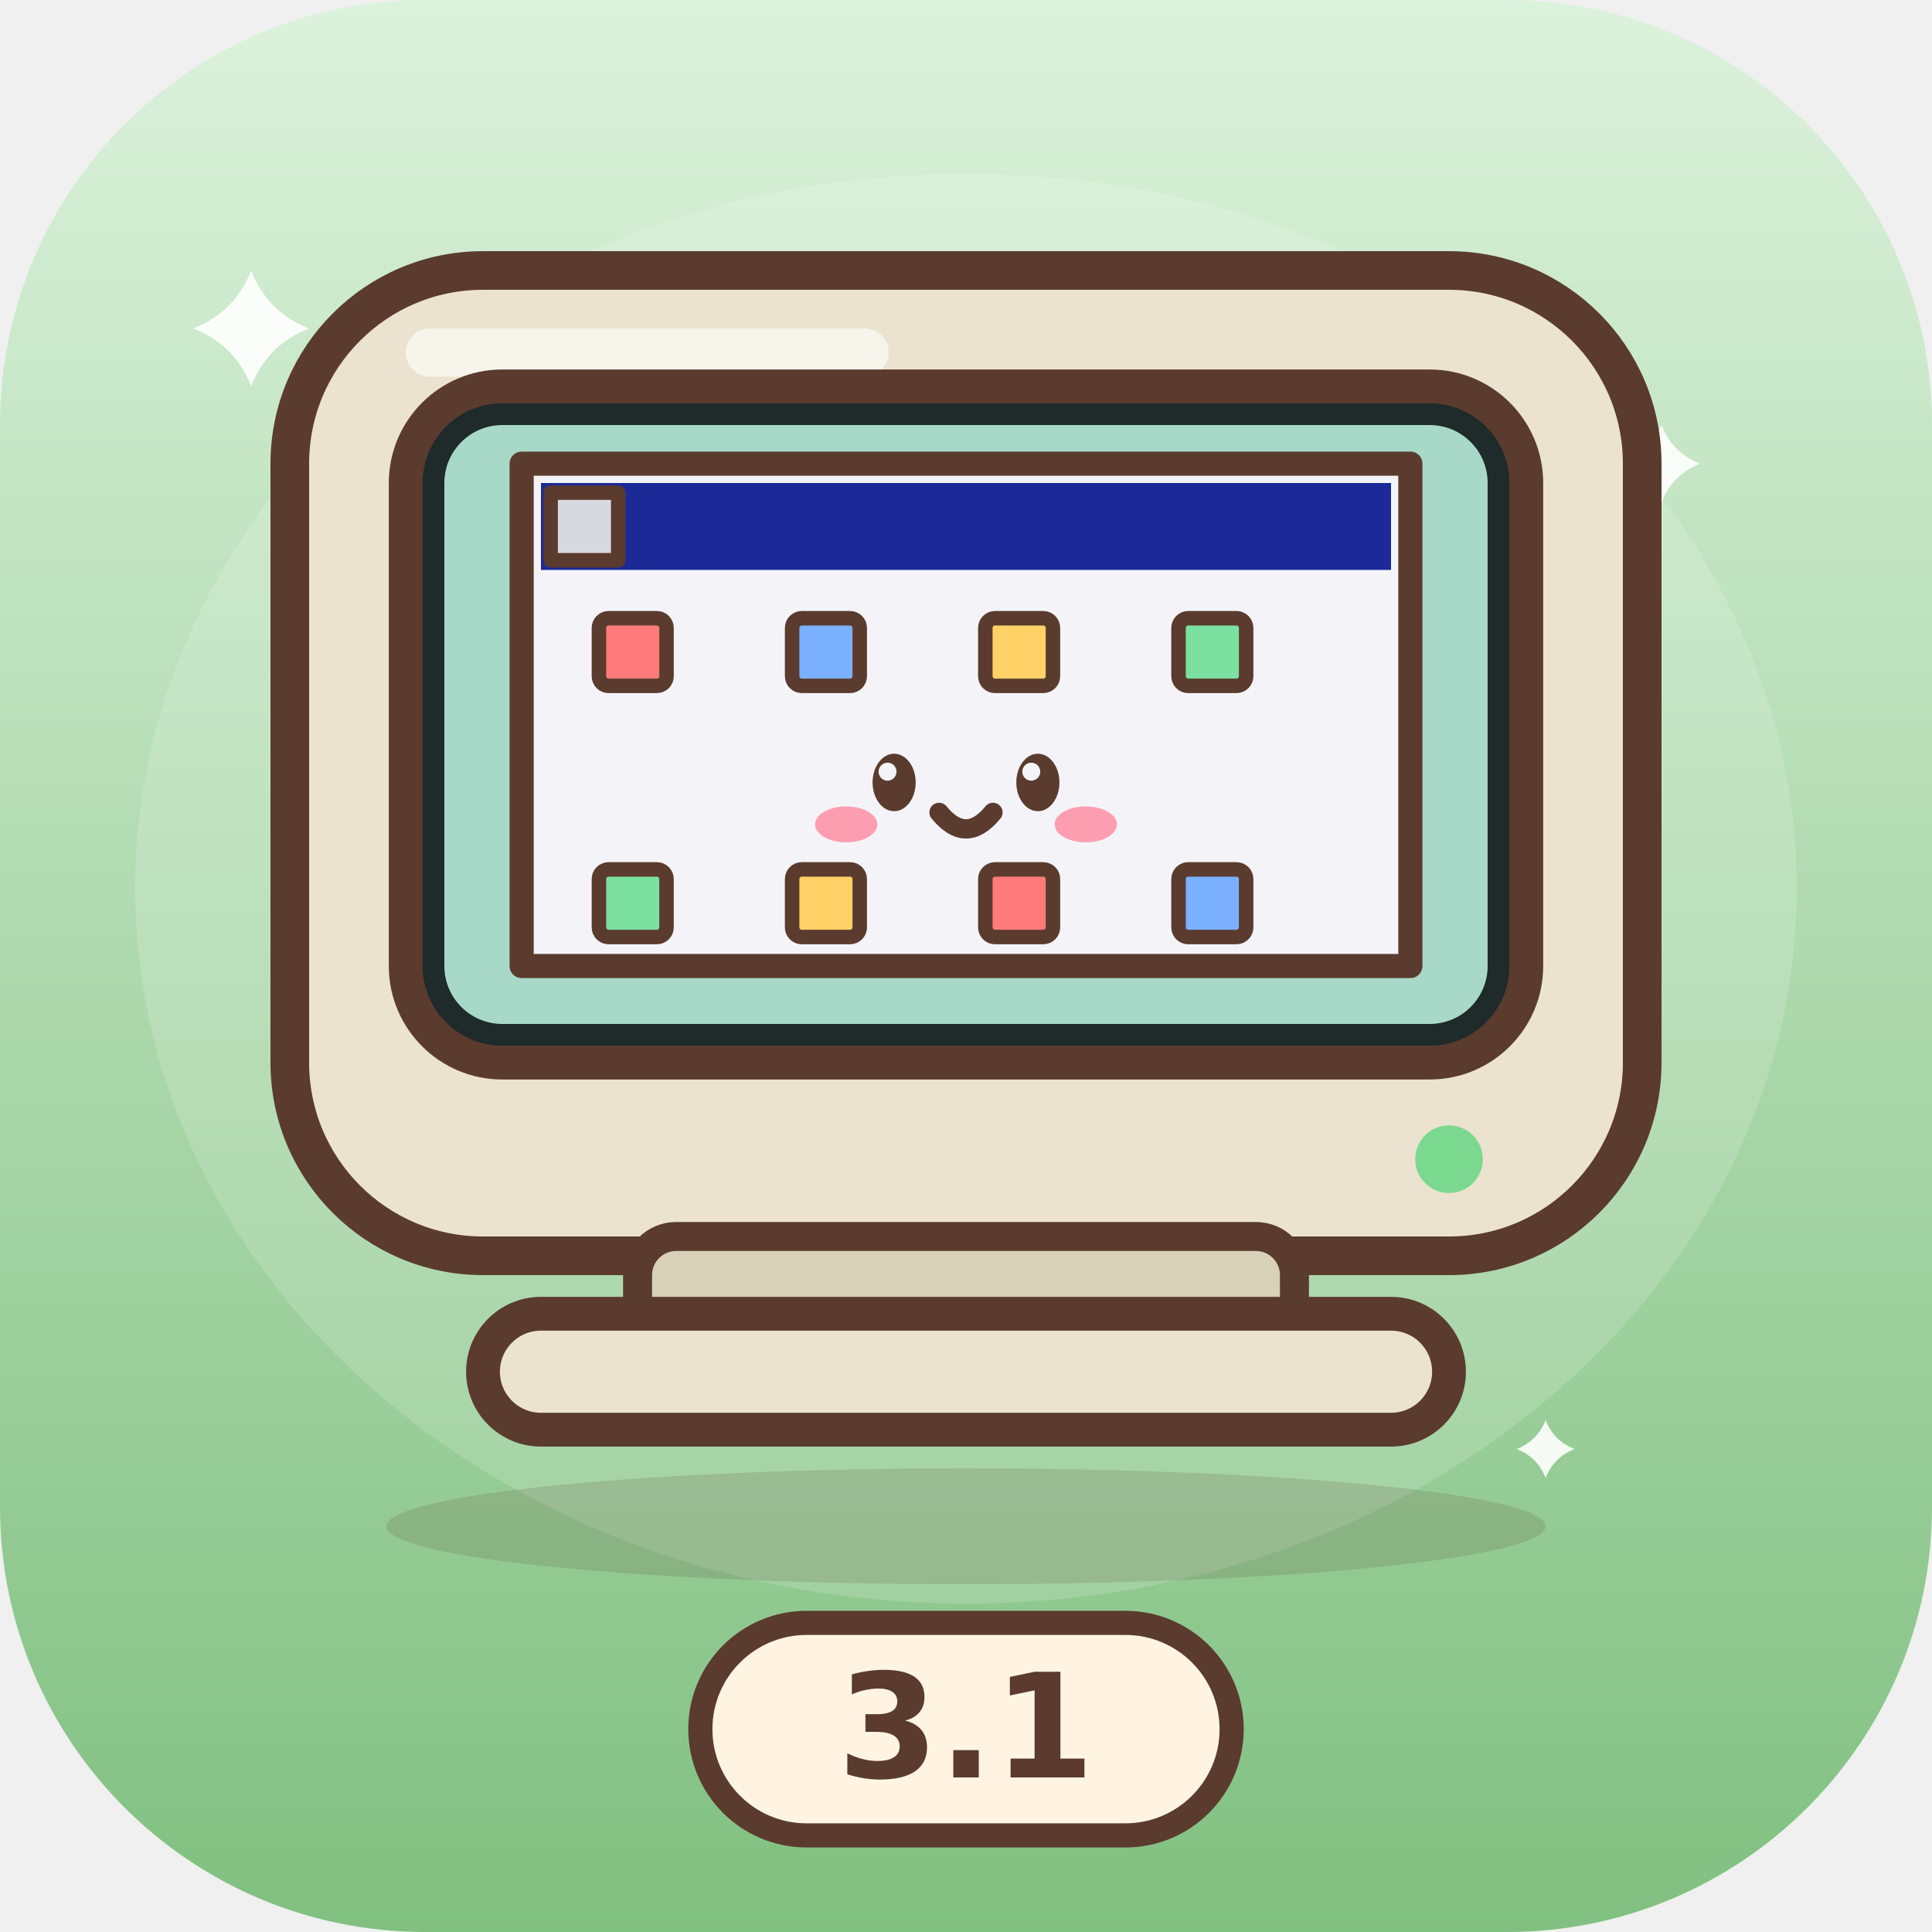
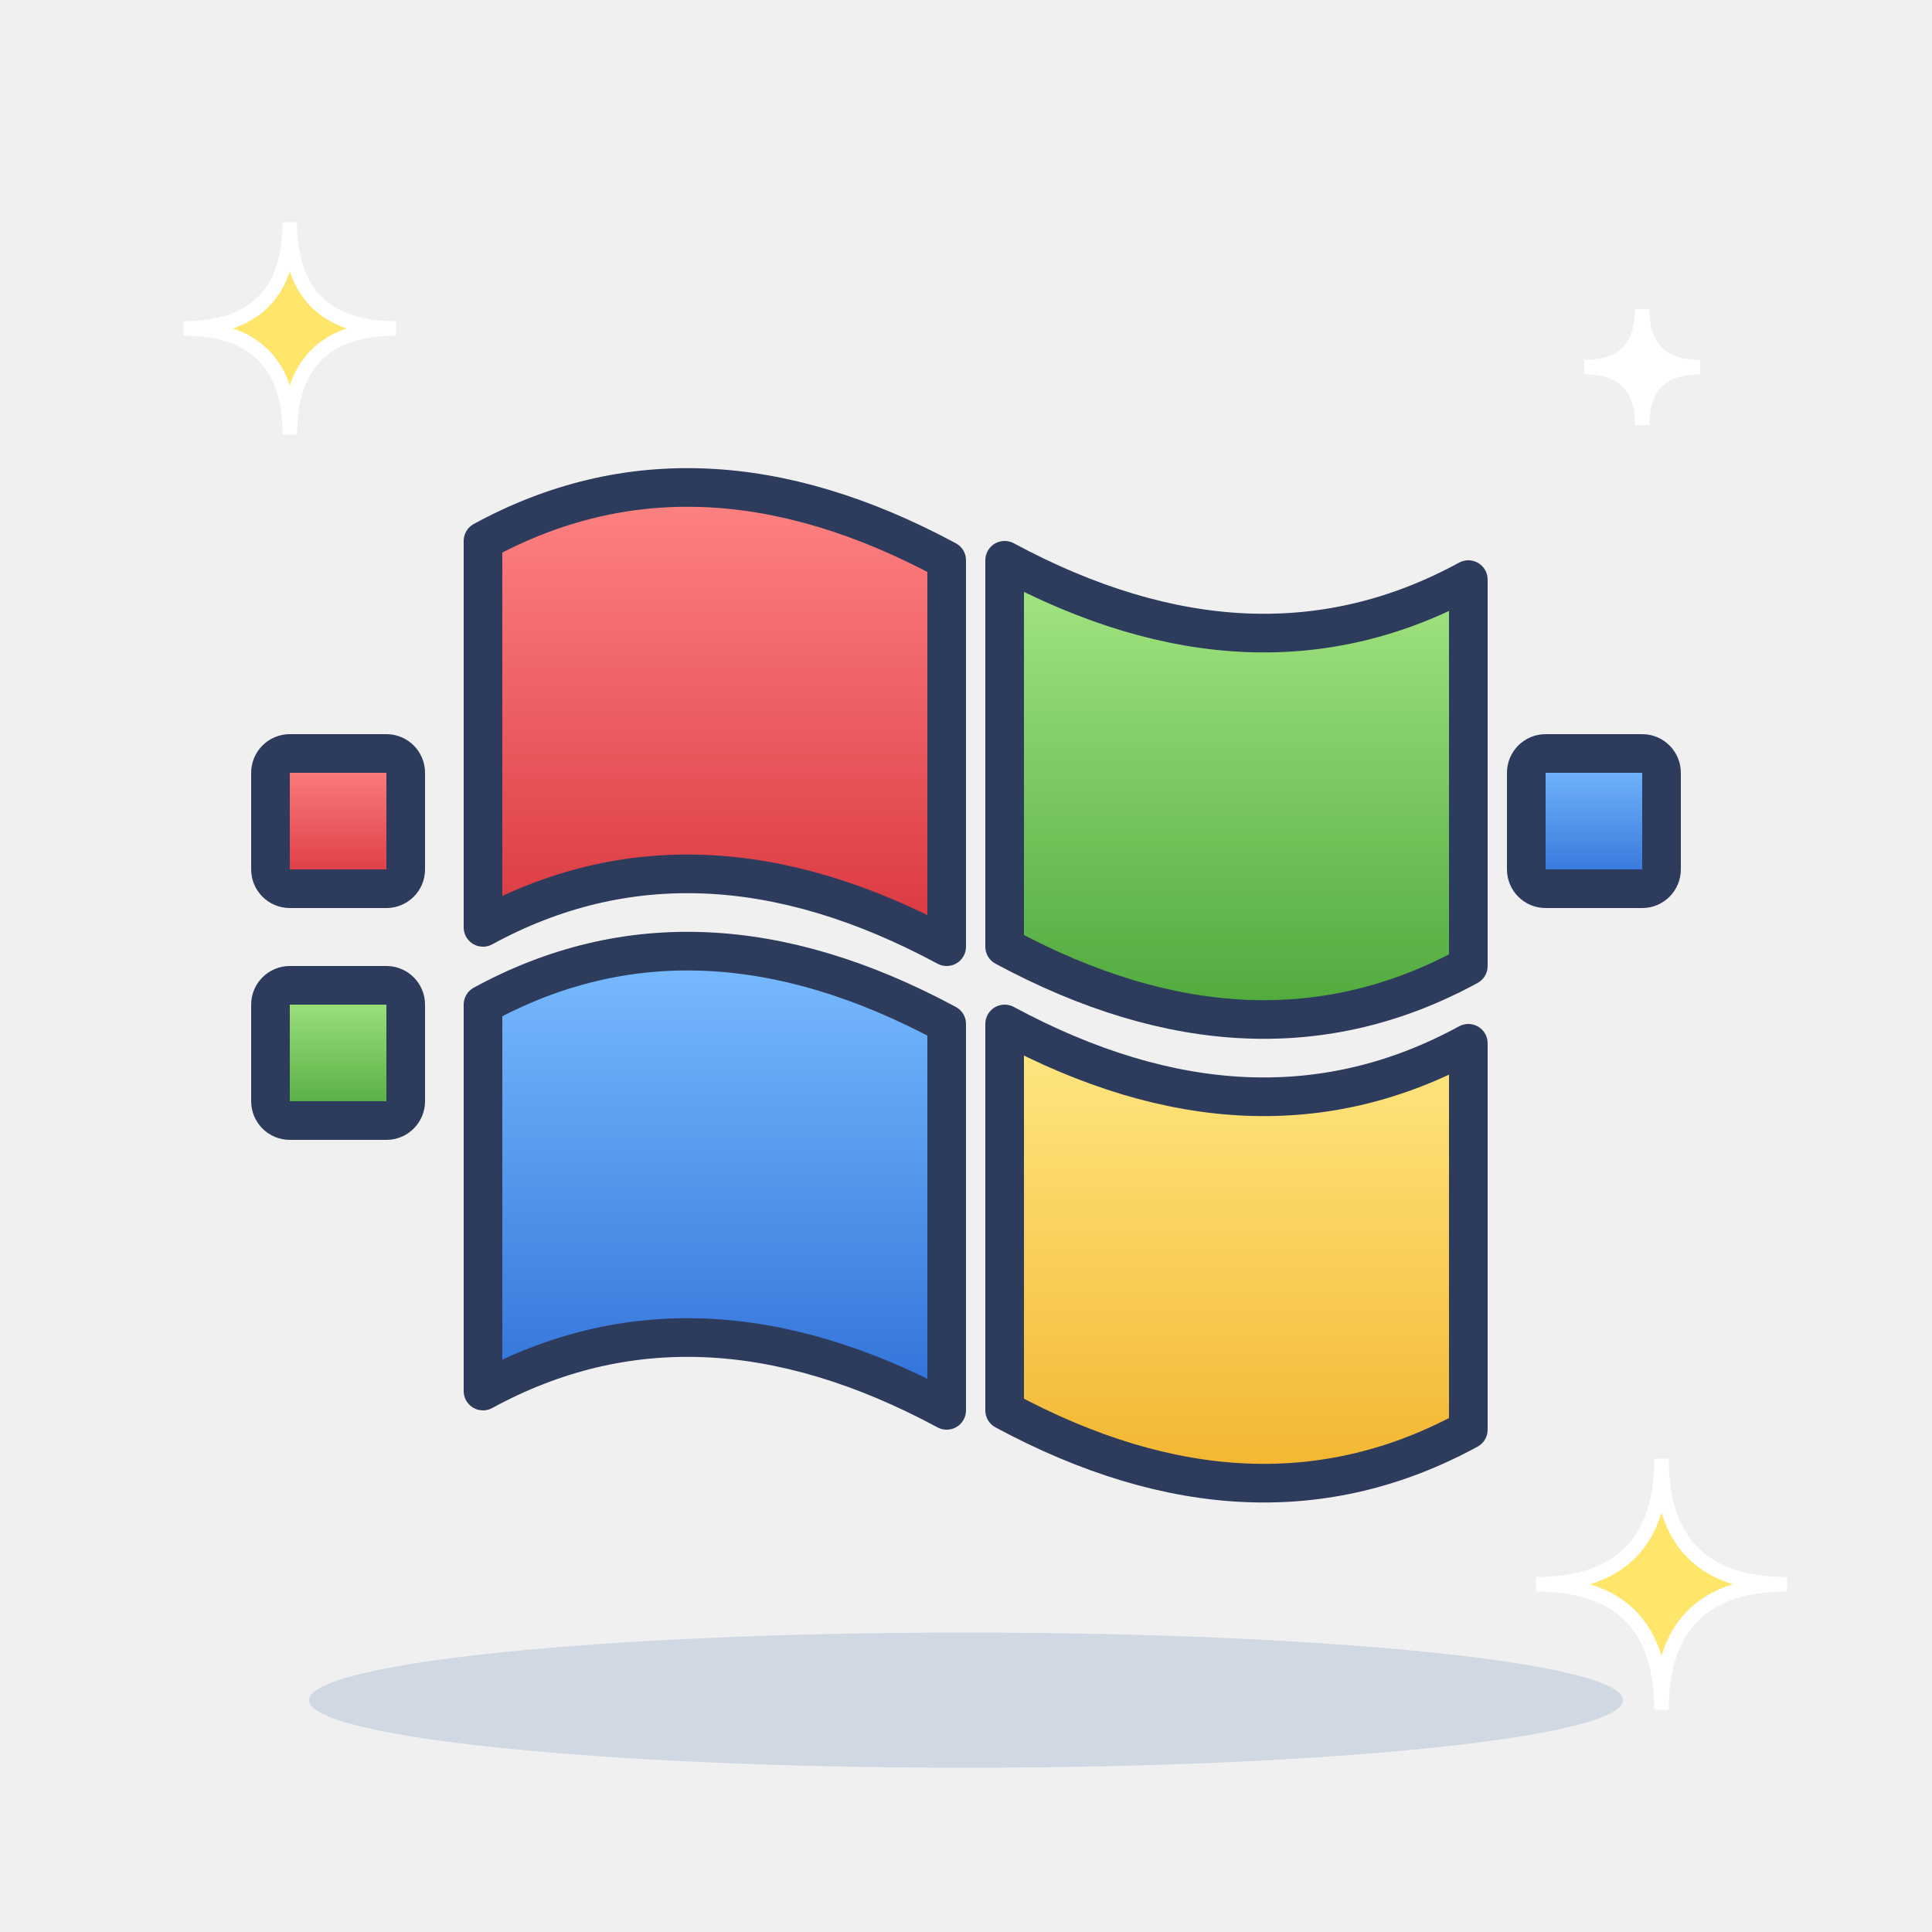
<svg xmlns="http://www.w3.org/2000/svg" viewBox="0 0 200 200" width="256" height="256">
  <defs>
-     <linearGradient id="g21" x1="0" y1="0" x2="0" y2="1">
-       <stop offset="0" stop-color="#dcf2dc" />
-       <stop offset="1" stop-color="#80c080" />
+     <linearGradient id="red" x1="0" y1="0" x2="0" y2="1">
+       <stop offset="0" stop-color="#ff8484" />
+       <stop offset="1" stop-color="#d9363e" />
    </linearGradient>
-     <clipPath id="c21">
-       <rect width="200" height="200" rx="44" />
-     </clipPath>
+     <linearGradient id="wh" x1="0" y1="0" x2="0" y2="1">
+       <stop offset="0" stop-color="#ffffff" />
+       <stop offset="1" stop-color="#d6dce8" />
+     </linearGradient>
+     <linearGradient id="cream" x1="0" y1="0" x2="0" y2="1">
+       <stop offset="0" stop-color="#fff7e2" />
+       <stop offset="1" stop-color="#e6d4aa" />
+     </linearGradient>
+     <linearGradient id="dk" x1="0" y1="0" x2="0" y2="1">
+       <stop offset="0" stop-color="#5c667c" />
+       <stop offset="1" stop-color="#2b3347" />
+     </linearGradient>
+     <linearGradient id="navy" x1="0" y1="0" x2="0" y2="1">
+       <stop offset="0" stop-color="#56699a" />
+       <stop offset="1" stop-color="#2a3a66" />
+     </linearGradient>
+     <linearGradient id="blu" x1="0" y1="0" x2="0" y2="1">
+       <stop offset="0" stop-color="#79bcff" />
+       <stop offset="1" stop-color="#2f70d8" />
+     </linearGradient>
+     <linearGradient id="pur" x1="0" y1="0" x2="0" y2="1">
+       <stop offset="0" stop-color="#cfaaff" />
+       <stop offset="1" stop-color="#7c50d2" />
+     </linearGradient>
+     <linearGradient id="ind" x1="0" y1="0" x2="0" y2="1">
+       <stop offset="0" stop-color="#9a8cff" />
+       <stop offset="1" stop-color="#4c3ac9" />
+     </linearGradient>
+     <linearGradient id="grn" x1="0" y1="0" x2="0" y2="1">
+       <stop offset="0" stop-color="#a6e884" />
+       <stop offset="1" stop-color="#4fa83b" />
+     </linearGradient>
+     <linearGradient id="lcd" x1="0" y1="0" x2="0" y2="1">
+       <stop offset="0" stop-color="#d2eba3" />
+       <stop offset="1" stop-color="#93bd5e" />
+     </linearGradient>
+     <linearGradient id="gry" x1="0" y1="0" x2="0" y2="1">
+       <stop offset="0" stop-color="#eceff5" />
+       <stop offset="1" stop-color="#adb5c7" />
+     </linearGradient>
+     <linearGradient id="sil" x1="0" y1="0" x2="0" y2="1">
+       <stop offset="0" stop-color="#f7f9fc" />
+       <stop offset="1" stop-color="#bcc4d4" />
+     </linearGradient>
+     <linearGradient id="yel" x1="0" y1="0" x2="0" y2="1">
+       <stop offset="0" stop-color="#ffe985" />
+       <stop offset="1" stop-color="#f3b52f" />
+     </linearGradient>
+     <linearGradient id="wood" x1="0" y1="0" x2="0" y2="1">
+       <stop offset="0" stop-color="#d39a5e" />
+       <stop offset="1" stop-color="#8c5729" />
+     </linearGradient>
+     <linearGradient id="org" x1="0" y1="0" x2="0" y2="1">
+       <stop offset="0" stop-color="#ffb870" />
+       <stop offset="1" stop-color="#ea7621" />
+     </linearGradient>
+     <linearGradient id="pnk" x1="0" y1="0" x2="0" y2="1">
+       <stop offset="0" stop-color="#ffa6cd" />
+       <stop offset="1" stop-color="#e2549c" />
+     </linearGradient>
  </defs>
-   <rect width="200" height="200" rx="44" fill="url(#g21)" />
-   <ellipse cx="100" cy="92" rx="86" ry="74" fill="#fff" opacity=".16" />
-   <path d="M26 28Q27.68 32.32 32 34Q27.68 35.68 26 40Q24.32 35.68 20 34Q24.32 32.32 26 28Z" fill="#fff" opacity="0.9" />
-   <path d="M172 44Q173.12 46.88 176 48Q173.12 49.12 172 52Q170.88 49.12 168 48Q170.88 46.88 172 44Z" fill="#fff" opacity="0.9" />
-   <path d="M160 147Q160.84 149.16 163 150Q160.84 150.84 160 153Q159.16 150.84 157 150Q159.16 149.16 160 147Z" fill="#fff" opacity="0.9" />
-   <ellipse cx="100" cy="158" rx="60" ry="6" fill="#5a3b2e" opacity=".16" />
-   <rect x="30" y="28" width="140" height="102" rx="20" fill="#ebe3cf" stroke="#5a3b2e" stroke-width="4" stroke-linejoin="round" />
-   <rect x="42" y="34" width="50" height="5" rx="2.5" fill="#fff" opacity="0.6" />
-   <rect x="42" y="40" width="116" height="70" rx="10" fill="#1f2a2a" stroke="#5a3b2e" stroke-width="3.5" stroke-linejoin="round" />
-   <rect x="46" y="44" width="108" height="62" rx="6" fill="#a8d8c8" />
-   <rect x="54" y="48" width="92" height="52" rx="0" fill="#f4f4f8" stroke="#5a3b2e" stroke-width="2.5" stroke-linejoin="round" />
-   <rect x="56" y="50" width="88" height="9" rx="0" fill="#1c2a98" />
-   <rect x="57" y="51" width="7" height="7" rx="0" fill="#d8d8e0" stroke="#5a3b2e" stroke-width="1.5" stroke-linejoin="round" />
-   <ellipse cx="92.56" cy="81" rx="2.232" ry="2.976" fill="#5a3b2e" />
-   <ellipse cx="107.44" cy="81" rx="2.232" ry="2.976" fill="#5a3b2e" />
-   <circle cx="91.878" cy="79.884" r="0.93" fill="#f4f4f8" />
-   <circle cx="106.758" cy="79.884" r="0.93" fill="#f4f4f8" />
-   <ellipse cx="87.6" cy="85.34" rx="3.224" ry="1.86" fill="#ff8fa3" opacity=".85" />
-   <ellipse cx="112.4" cy="85.34" rx="3.224" ry="1.86" fill="#ff8fa3" opacity=".85" />
-   <path d="M97.21 84.1q2.79 3.41 5.58 0" fill="none" stroke="#5a3b2e" stroke-width="2" stroke-linecap="round" />
-   <rect x="62" y="64" width="7" height="7" rx="1" fill="#ff7a7a" stroke="#5a3b2e" stroke-width="1.5" stroke-linejoin="round" />
-   <rect x="82" y="64" width="7" height="7" rx="1" fill="#7ab0ff" stroke="#5a3b2e" stroke-width="1.5" stroke-linejoin="round" />
-   <rect x="102" y="64" width="7" height="7" rx="1" fill="#ffd166" stroke="#5a3b2e" stroke-width="1.5" stroke-linejoin="round" />
-   <rect x="122" y="64" width="7" height="7" rx="1" fill="#7be0a0" stroke="#5a3b2e" stroke-width="1.5" stroke-linejoin="round" />
-   <rect x="62" y="90" width="7" height="7" rx="1" fill="#7be0a0" stroke="#5a3b2e" stroke-width="1.5" stroke-linejoin="round" />
-   <rect x="82" y="90" width="7" height="7" rx="1" fill="#ffd166" stroke="#5a3b2e" stroke-width="1.5" stroke-linejoin="round" />
-   <rect x="102" y="90" width="7" height="7" rx="1" fill="#ff7a7a" stroke="#5a3b2e" stroke-width="1.5" stroke-linejoin="round" />
-   <rect x="122" y="90" width="7" height="7" rx="1" fill="#7ab0ff" stroke="#5a3b2e" stroke-width="1.5" stroke-linejoin="round" />
-   <rect x="66" y="128" width="68" height="10" rx="4" fill="#d9d0b8" stroke="#5a3b2e" stroke-width="3" stroke-linejoin="round" />
-   <rect x="50" y="136" width="100" height="12" rx="6" fill="#ebe3cf" stroke="#5a3b2e" stroke-width="3.5" stroke-linejoin="round" />
-   <circle cx="150" cy="120" r="3.5" fill="#7bd88f" />
-   <rect x="72.5" y="168" width="55" height="22" rx="11" fill="#fff4e2" stroke="#5a3b2e" stroke-width="2.5" />
-   <text x="100" y="184" font-family="Jua,Gowun Dodum,DejaVu Sans,Arial,sans-serif" font-weight="900" font-size="15" text-anchor="middle" fill="#5a3b2e">3.1</text>
+   <ellipse cx="100" cy="176" rx="68" ry="7" fill="#3b6ea8" opacity=".18" />
+   <path d="M50 56Q72 44 98 58V98Q72 84 50 96Z" fill="url(#red)" stroke="#2d3b5c" stroke-width="4" stroke-linejoin="round" stroke-linecap="round" />
+   <path d="M104 58Q130 72 152 60V100Q130 112 104 98Z" fill="url(#grn)" stroke="#2d3b5c" stroke-width="4" stroke-linejoin="round" stroke-linecap="round" />
+   <path d="M50 104Q72 92 98 106V146Q72 132 50 144Z" fill="url(#blu)" stroke="#2d3b5c" stroke-width="4" stroke-linejoin="round" stroke-linecap="round" />
+   <path d="M104 106Q130 120 152 108V148Q130 160 104 146Z" fill="url(#yel)" stroke="#2d3b5c" stroke-width="4" stroke-linejoin="round" stroke-linecap="round" />
+   <rect x="28" y="78" width="14" height="14" rx="2" fill="url(#red)" stroke="#2d3b5c" stroke-width="4" stroke-linejoin="round" stroke-linecap="round" />
+   <rect x="28" y="102" width="14" height="14" rx="2" fill="url(#grn)" stroke="#2d3b5c" stroke-width="4" stroke-linejoin="round" stroke-linecap="round" />
+   <rect x="158" y="78" width="14" height="14" rx="2" fill="url(#blu)" stroke="#2d3b5c" stroke-width="4" stroke-linejoin="round" stroke-linecap="round" />
+   <path d="M30 23Q30 34 41 34Q30 34 30 45Q30 34 19 34Q30 34 30 23Z" fill="#ffe66b" stroke="#fff" stroke-width="1.5" />
+   <path d="M172 151Q172 164 185 164Q172 164 172 177Q172 164 159 164Q172 164 172 151Z" fill="#ffe66b" stroke="#fff" stroke-width="1.5" />
+   <path d="M170 32Q170 38 176 38Q170 38 170 44Q170 38 164 38Q170 38 170 32Z" fill="#fff" stroke="#fff" stroke-width="1.5" />
</svg>
